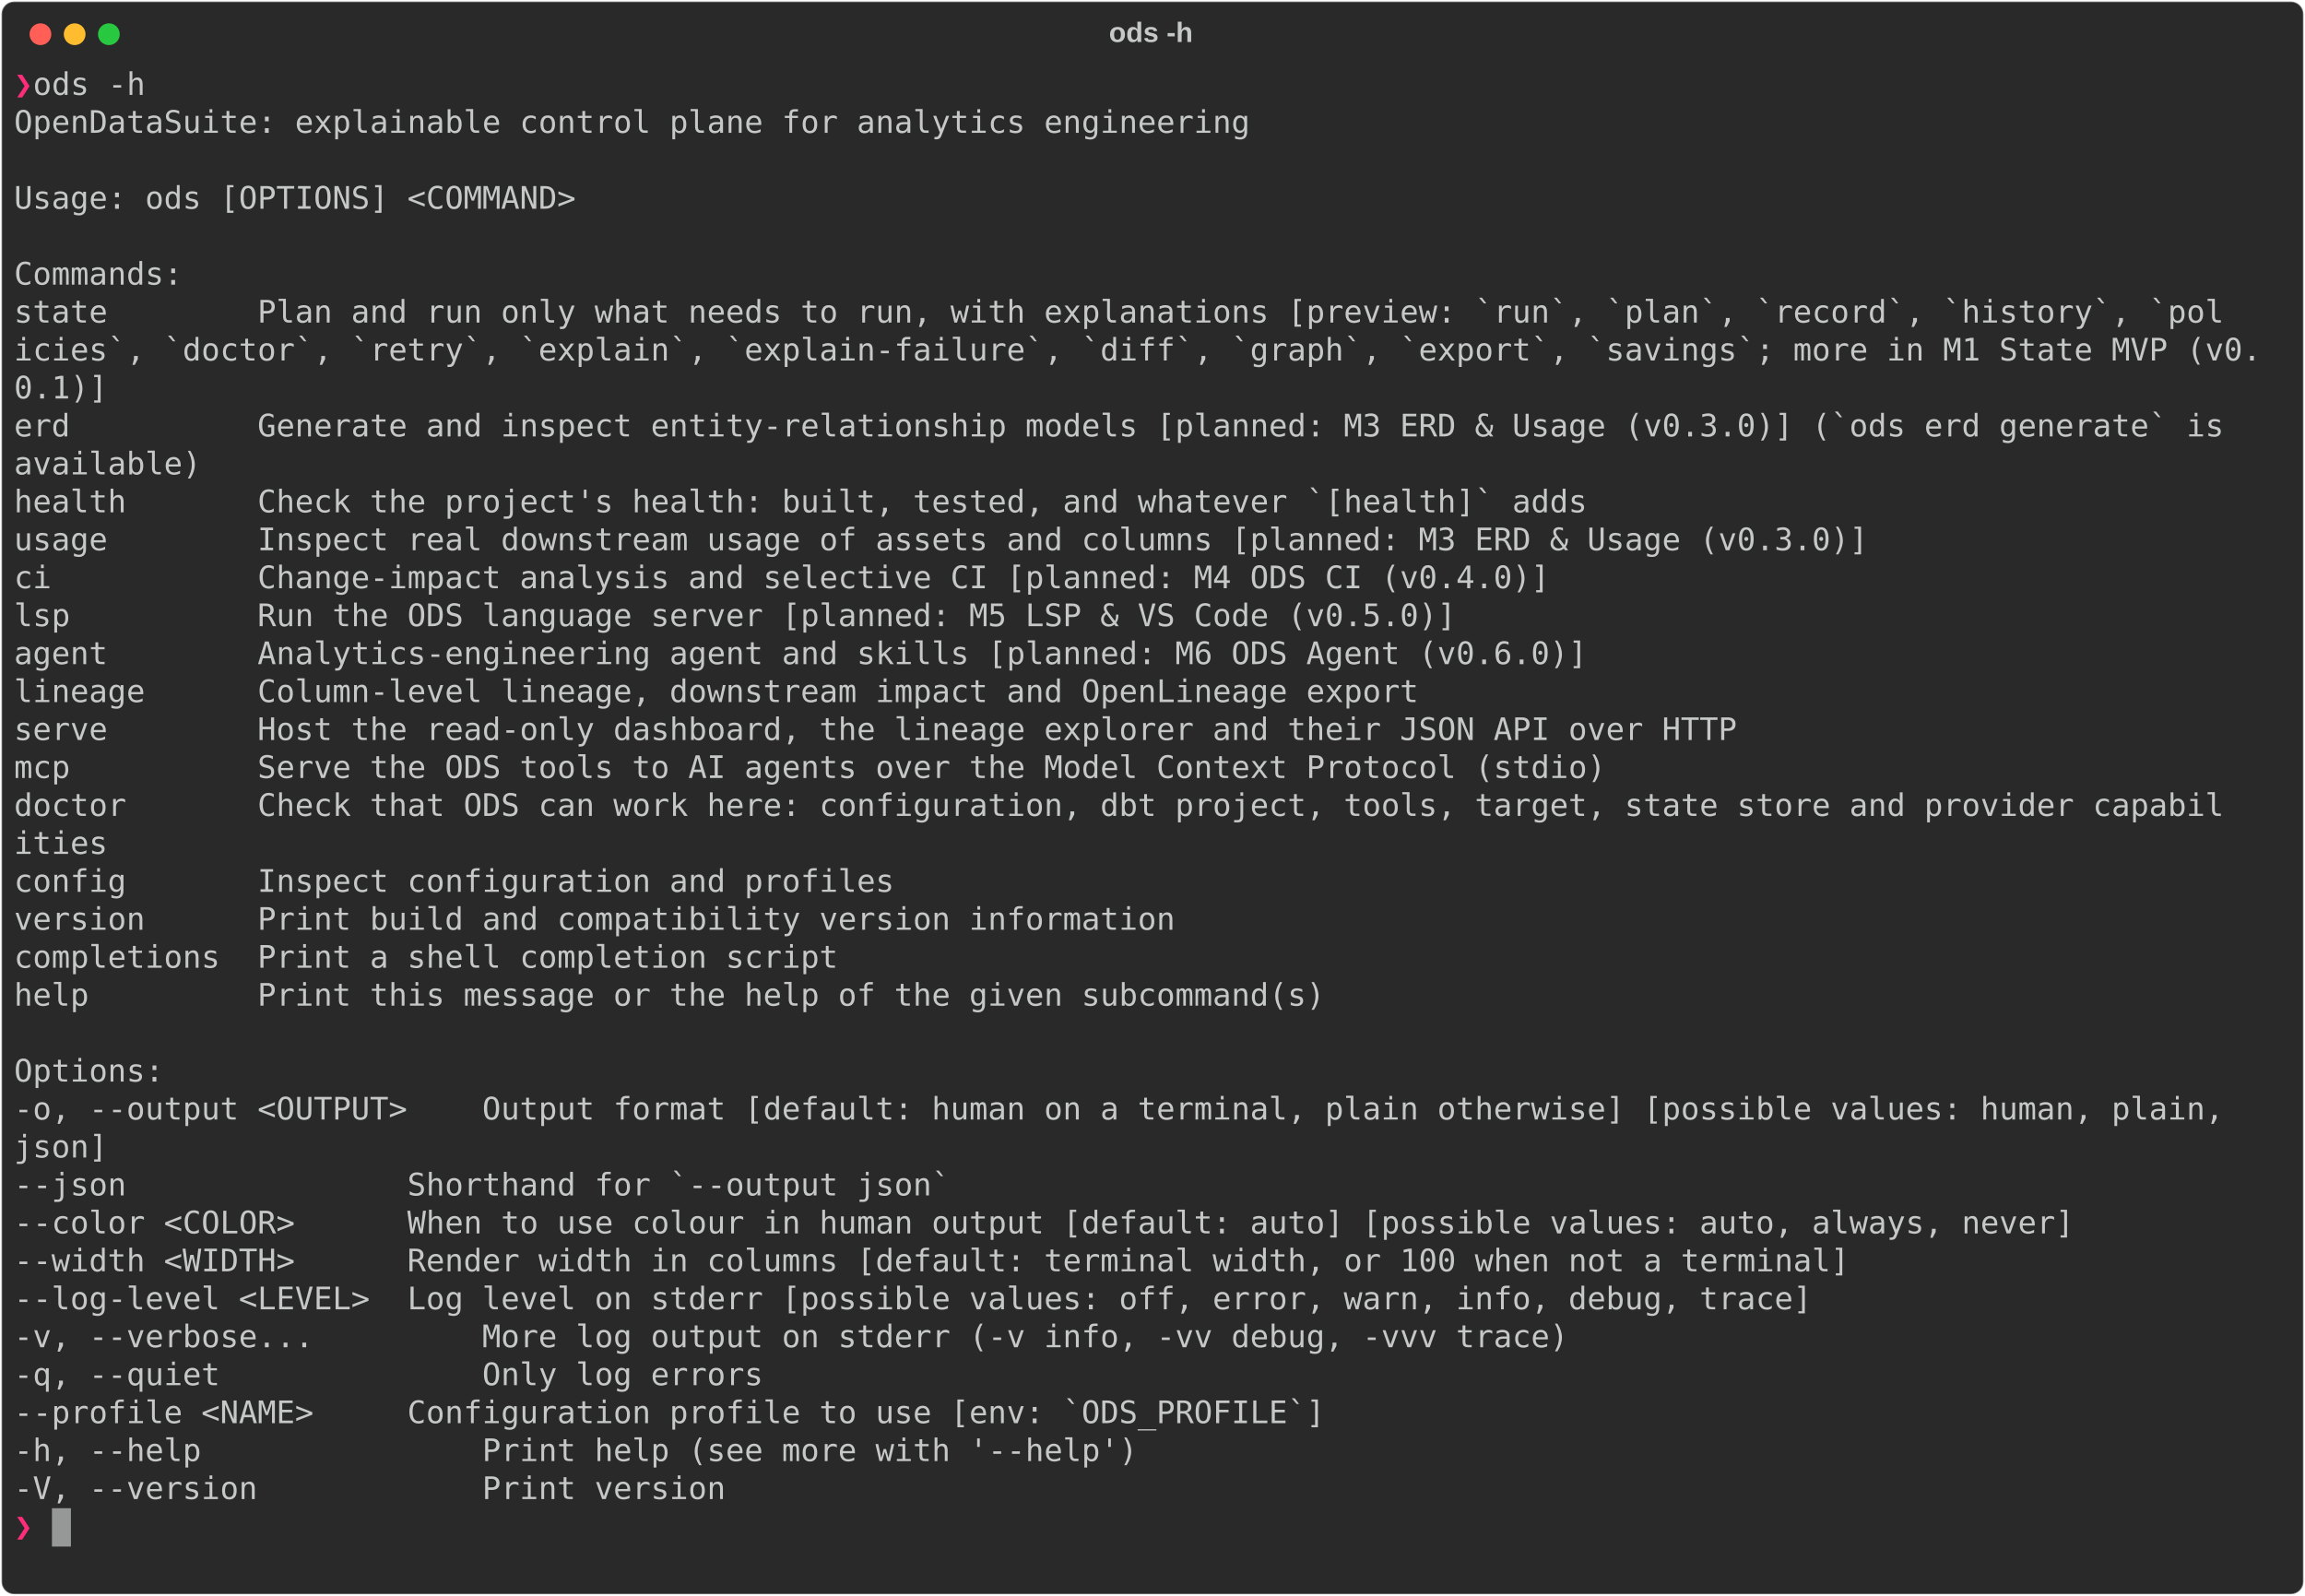
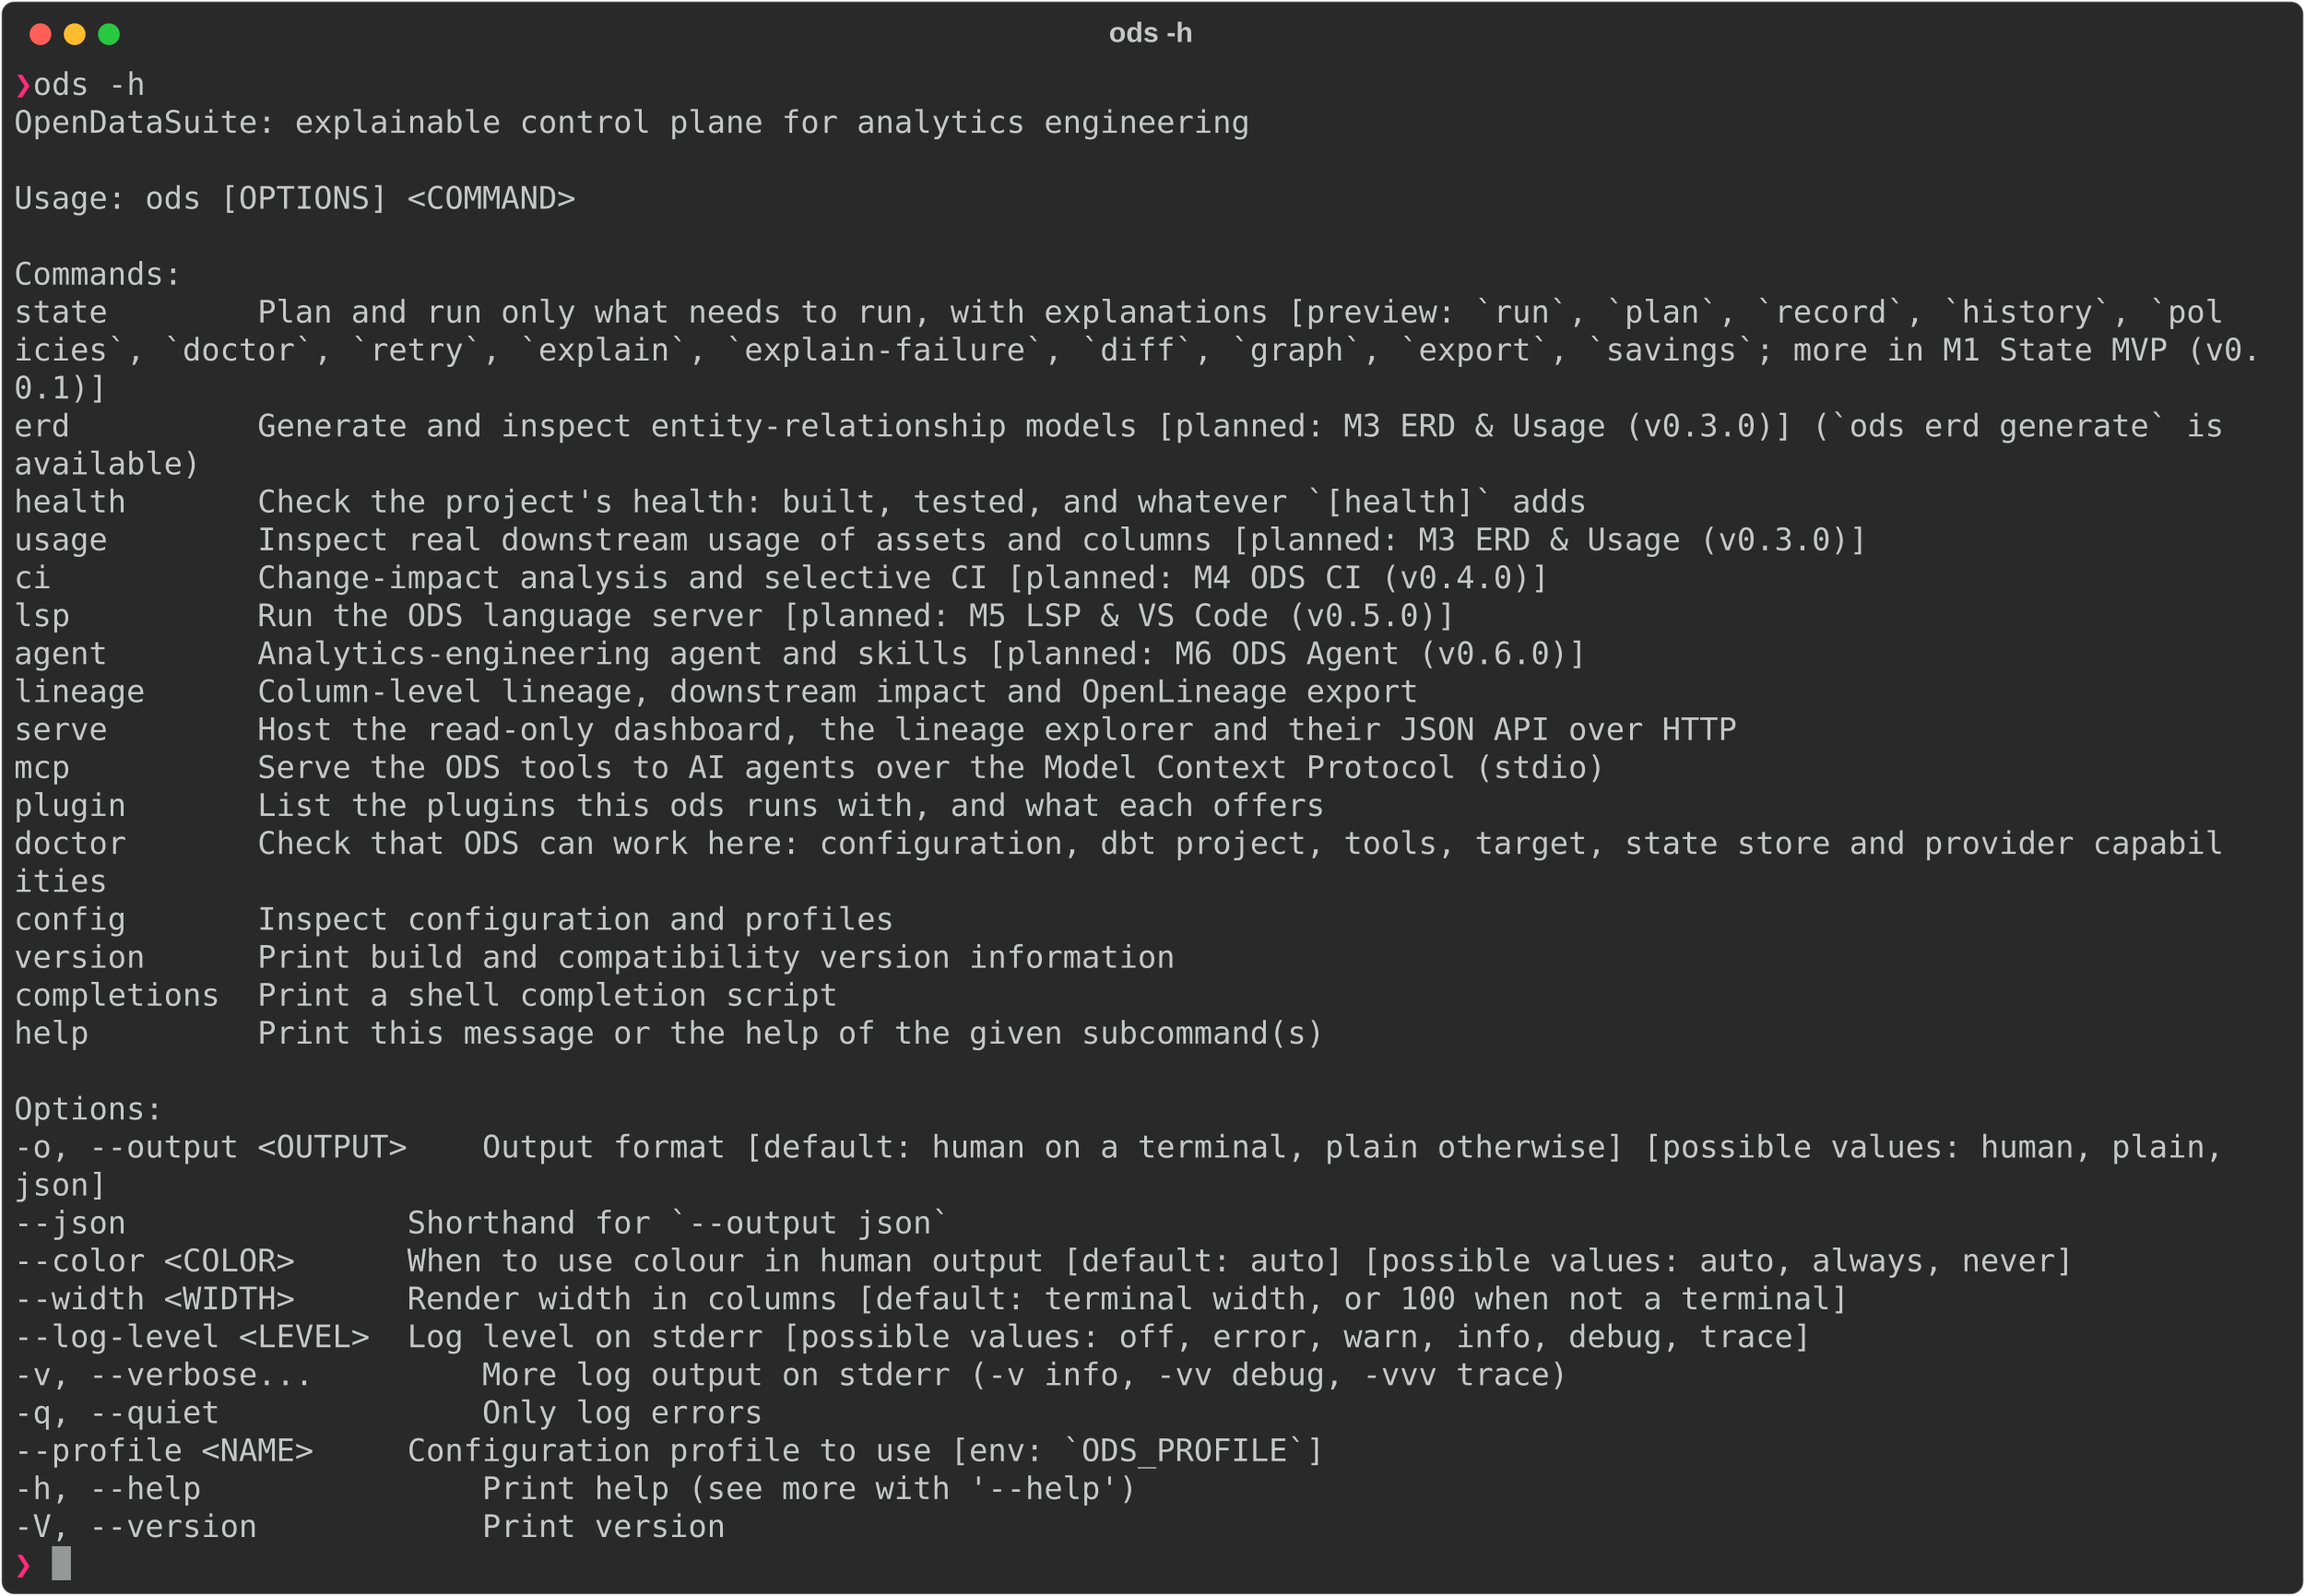
<svg xmlns="http://www.w3.org/2000/svg" class="rich-terminal" viewBox="0 0 1482 1026.0">
  <style>

    @font-face {
        font-family: "Fira Code";
        src: local("FiraCode-Regular"),
                url("https://cdnjs.cloudflare.com/ajax/libs/firacode/6.2.0/woff2/FiraCode-Regular.woff2") format("woff2"),
                url("https://cdnjs.cloudflare.com/ajax/libs/firacode/6.2.0/woff/FiraCode-Regular.woff") format("woff");
        font-style: normal;
        font-weight: 400;
    }
    @font-face {
        font-family: "Fira Code";
        src: local("FiraCode-Bold"),
                url("https://cdnjs.cloudflare.com/ajax/libs/firacode/6.2.0/woff2/FiraCode-Bold.woff2") format("woff2"),
                url("https://cdnjs.cloudflare.com/ajax/libs/firacode/6.2.0/woff/FiraCode-Bold.woff") format("woff");
        font-style: bold;
        font-weight: 700;
    }

    .rich-record-matrix {
        font-family: Fira Code, monospace;
        font-size: 20px;
        line-height: 24.4px;
        font-variant-east-asian: full-width;
    }

    .rich-record-title {
        font-size: 18px;
        font-weight: bold;
        font-family: arial;
    }

    .rich-record-r1 { fill: #ff2c7a;font-weight: bold }
.rich-record-r2 { fill: #c5c8c6 }
    </style>
  <defs>
    <clipPath id="rich-record-clip-terminal">
      <rect x="0" y="0" width="1463.0" height="975.0" />
    </clipPath>
    <clipPath id="rich-record-line-0">
      <rect x="0" y="1.5" width="1464" height="24.65" />
    </clipPath>
    <clipPath id="rich-record-line-1">
      <rect x="0" y="25.9" width="1464" height="24.65" />
    </clipPath>
    <clipPath id="rich-record-line-2">
      <rect x="0" y="50.3" width="1464" height="24.65" />
    </clipPath>
    <clipPath id="rich-record-line-3">
      <rect x="0" y="74.7" width="1464" height="24.65" />
    </clipPath>
    <clipPath id="rich-record-line-4">
      <rect x="0" y="99.1" width="1464" height="24.65" />
    </clipPath>
    <clipPath id="rich-record-line-5">
      <rect x="0" y="123.5" width="1464" height="24.65" />
    </clipPath>
    <clipPath id="rich-record-line-6">
      <rect x="0" y="147.9" width="1464" height="24.65" />
    </clipPath>
    <clipPath id="rich-record-line-7">
      <rect x="0" y="172.3" width="1464" height="24.65" />
    </clipPath>
    <clipPath id="rich-record-line-8">
      <rect x="0" y="196.7" width="1464" height="24.65" />
    </clipPath>
    <clipPath id="rich-record-line-9">
      <rect x="0" y="221.1" width="1464" height="24.65" />
    </clipPath>
    <clipPath id="rich-record-line-10">
      <rect x="0" y="245.5" width="1464" height="24.65" />
    </clipPath>
    <clipPath id="rich-record-line-11">
      <rect x="0" y="269.9" width="1464" height="24.65" />
    </clipPath>
    <clipPath id="rich-record-line-12">
      <rect x="0" y="294.3" width="1464" height="24.65" />
    </clipPath>
    <clipPath id="rich-record-line-13">
      <rect x="0" y="318.7" width="1464" height="24.65" />
    </clipPath>
    <clipPath id="rich-record-line-14">
      <rect x="0" y="343.1" width="1464" height="24.65" />
    </clipPath>
    <clipPath id="rich-record-line-15">
      <rect x="0" y="367.5" width="1464" height="24.65" />
    </clipPath>
    <clipPath id="rich-record-line-16">
      <rect x="0" y="391.9" width="1464" height="24.65" />
    </clipPath>
    <clipPath id="rich-record-line-17">
      <rect x="0" y="416.3" width="1464" height="24.65" />
    </clipPath>
    <clipPath id="rich-record-line-18">
      <rect x="0" y="440.7" width="1464" height="24.65" />
    </clipPath>
    <clipPath id="rich-record-line-19">
      <rect x="0" y="465.1" width="1464" height="24.65" />
    </clipPath>
    <clipPath id="rich-record-line-20">
      <rect x="0" y="489.5" width="1464" height="24.65" />
    </clipPath>
    <clipPath id="rich-record-line-21">
      <rect x="0" y="513.9" width="1464" height="24.65" />
    </clipPath>
    <clipPath id="rich-record-line-22">
      <rect x="0" y="538.3" width="1464" height="24.65" />
    </clipPath>
    <clipPath id="rich-record-line-23">
      <rect x="0" y="562.7" width="1464" height="24.65" />
    </clipPath>
    <clipPath id="rich-record-line-24">
      <rect x="0" y="587.1" width="1464" height="24.65" />
    </clipPath>
    <clipPath id="rich-record-line-25">
      <rect x="0" y="611.5" width="1464" height="24.65" />
    </clipPath>
    <clipPath id="rich-record-line-26">
      <rect x="0" y="635.9" width="1464" height="24.65" />
    </clipPath>
    <clipPath id="rich-record-line-27">
      <rect x="0" y="660.3" width="1464" height="24.65" />
    </clipPath>
    <clipPath id="rich-record-line-28">
      <rect x="0" y="684.7" width="1464" height="24.65" />
    </clipPath>
    <clipPath id="rich-record-line-29">
      <rect x="0" y="709.1" width="1464" height="24.65" />
    </clipPath>
    <clipPath id="rich-record-line-30">
      <rect x="0" y="733.5" width="1464" height="24.65" />
    </clipPath>
    <clipPath id="rich-record-line-31">
      <rect x="0" y="757.9" width="1464" height="24.65" />
    </clipPath>
    <clipPath id="rich-record-line-32">
      <rect x="0" y="782.3" width="1464" height="24.65" />
    </clipPath>
    <clipPath id="rich-record-line-33">
      <rect x="0" y="806.7" width="1464" height="24.65" />
    </clipPath>
    <clipPath id="rich-record-line-34">
      <rect x="0" y="831.1" width="1464" height="24.65" />
    </clipPath>
    <clipPath id="rich-record-line-35">
      <rect x="0" y="855.5" width="1464" height="24.65" />
    </clipPath>
    <clipPath id="rich-record-line-36">
      <rect x="0" y="879.9" width="1464" height="24.65" />
    </clipPath>
    <clipPath id="rich-record-line-37">
      <rect x="0" y="904.3" width="1464" height="24.65" />
    </clipPath>
    <clipPath id="rich-record-line-38">
      <rect x="0" y="928.7" width="1464" height="24.65" />
    </clipPath>
  </defs>
  <rect fill="#292929" stroke="rgba(255,255,255,0.35)" stroke-width="1" x="1" y="1" width="1480" height="1024" rx="8" />
  <text class="rich-record-title" fill="#c5c8c6" text-anchor="middle" x="740" y="27">ods -h</text>
  <g transform="translate(26,22)">
    <circle cx="0" cy="0" r="7" fill="#ff5f57" />
    <circle cx="22" cy="0" r="7" fill="#febc2e" />
    <circle cx="44" cy="0" r="7" fill="#28c840" />
  </g>
  <g transform="translate(9, 41)" clip-path="url(#rich-record-clip-terminal)">
    <g class="rich-record-matrix">
      <text class="rich-record-r1" x="0" y="20" textLength="12.2" clip-path="url(#rich-record-line-0)">❯</text>
      <text class="rich-record-r2" x="12.2" y="20" textLength="1451.8" clip-path="url(#rich-record-line-0)"> ods -h                                                                                                                </text>
      <text class="rich-record-r2" x="1464" y="20" textLength="12.2" clip-path="url(#rich-record-line-0)">
</text>
      <text class="rich-record-r2" x="0" y="44.4" textLength="1464" clip-path="url(#rich-record-line-1)">OpenDataSuite: explainable control plane for analytics engineering                                                      </text>
      <text class="rich-record-r2" x="1464" y="44.4" textLength="12.2" clip-path="url(#rich-record-line-1)">
</text>
      <text class="rich-record-r2" x="1464" y="68.8" textLength="12.2" clip-path="url(#rich-record-line-2)">
</text>
      <text class="rich-record-r2" x="0" y="93.2" textLength="1464" clip-path="url(#rich-record-line-3)">Usage: ods [OPTIONS] &lt;COMMAND&gt;                                                                                          </text>
      <text class="rich-record-r2" x="1464" y="93.2" textLength="12.2" clip-path="url(#rich-record-line-3)">
</text>
      <text class="rich-record-r2" x="1464" y="117.6" textLength="12.2" clip-path="url(#rich-record-line-4)">
</text>
      <text class="rich-record-r2" x="0" y="142" textLength="1464" clip-path="url(#rich-record-line-5)">Commands:                                                                                                               </text>
      <text class="rich-record-r2" x="1464" y="142" textLength="12.2" clip-path="url(#rich-record-line-5)">
</text>
      <text class="rich-record-r2" x="0" y="166.4" textLength="1464" clip-path="url(#rich-record-line-6)">  state        Plan and run only what needs to run, with explanations [preview: `run`, `plan`, `record`, `history`, `pol</text>
      <text class="rich-record-r2" x="1464" y="166.4" textLength="12.2" clip-path="url(#rich-record-line-6)">
</text>
      <text class="rich-record-r2" x="0" y="190.8" textLength="1464" clip-path="url(#rich-record-line-7)">icies`, `doctor`, `retry`, `explain`, `explain-failure`, `diff`, `graph`, `export`, `savings`; more in M1 State MVP (v0.</text>
      <text class="rich-record-r2" x="1464" y="190.8" textLength="12.2" clip-path="url(#rich-record-line-7)">
</text>
      <text class="rich-record-r2" x="0" y="215.2" textLength="1464" clip-path="url(#rich-record-line-8)">0.1)]                                                                                                                   </text>
      <text class="rich-record-r2" x="1464" y="215.2" textLength="12.2" clip-path="url(#rich-record-line-8)">
</text>
      <text class="rich-record-r2" x="0" y="239.6" textLength="1464" clip-path="url(#rich-record-line-9)">  erd          Generate and inspect entity-relationship models [planned: M3 ERD &amp; Usage (v0.3.0)] (`ods erd generate` is</text>
      <text class="rich-record-r2" x="1464" y="239.6" textLength="12.2" clip-path="url(#rich-record-line-9)">
</text>
      <text class="rich-record-r2" x="0" y="264" textLength="1464" clip-path="url(#rich-record-line-10)"> available)                                                                                                             </text>
      <text class="rich-record-r2" x="1464" y="264" textLength="12.2" clip-path="url(#rich-record-line-10)">
</text>
      <text class="rich-record-r2" x="0" y="288.4" textLength="1464" clip-path="url(#rich-record-line-11)">  health       Check the project's health: built, tested, and whatever `[health]` adds                                  </text>
      <text class="rich-record-r2" x="1464" y="288.4" textLength="12.2" clip-path="url(#rich-record-line-11)">
</text>
      <text class="rich-record-r2" x="0" y="312.8" textLength="1464" clip-path="url(#rich-record-line-12)">  usage        Inspect real downstream usage of assets and columns [planned: M3 ERD &amp; Usage (v0.3.0)]                   </text>
      <text class="rich-record-r2" x="1464" y="312.8" textLength="12.2" clip-path="url(#rich-record-line-12)">
</text>
      <text class="rich-record-r2" x="0" y="337.2" textLength="1464" clip-path="url(#rich-record-line-13)">  ci           Change-impact analysis and selective CI [planned: M4 ODS CI (v0.4.0)]                                    </text>
      <text class="rich-record-r2" x="1464" y="337.2" textLength="12.2" clip-path="url(#rich-record-line-13)">
</text>
      <text class="rich-record-r2" x="0" y="361.6" textLength="1464" clip-path="url(#rich-record-line-14)">  lsp          Run the ODS language server [planned: M5 LSP &amp; VS Code (v0.5.0)]                                         </text>
      <text class="rich-record-r2" x="1464" y="361.6" textLength="12.2" clip-path="url(#rich-record-line-14)">
</text>
      <text class="rich-record-r2" x="0" y="386" textLength="1464" clip-path="url(#rich-record-line-15)">  agent        Analytics-engineering agent and skills [planned: M6 ODS Agent (v0.6.0)]                                  </text>
      <text class="rich-record-r2" x="1464" y="386" textLength="12.2" clip-path="url(#rich-record-line-15)">
</text>
      <text class="rich-record-r2" x="0" y="410.4" textLength="1464" clip-path="url(#rich-record-line-16)">  lineage      Column-level lineage, downstream impact and OpenLineage export                                           </text>
      <text class="rich-record-r2" x="1464" y="410.4" textLength="12.2" clip-path="url(#rich-record-line-16)">
</text>
      <text class="rich-record-r2" x="0" y="434.8" textLength="1464" clip-path="url(#rich-record-line-17)">  serve        Host the read-only dashboard, the lineage explorer and their JSON API over HTTP                          </text>
      <text class="rich-record-r2" x="1464" y="434.8" textLength="12.2" clip-path="url(#rich-record-line-17)">
</text>
      <text class="rich-record-r2" x="0" y="459.2" textLength="1464" clip-path="url(#rich-record-line-18)">  mcp          Serve the ODS tools to AI agents over the Model Context Protocol (stdio)                                 </text>
      <text class="rich-record-r2" x="1464" y="459.2" textLength="12.2" clip-path="url(#rich-record-line-18)">
</text>
-       <text class="rich-record-r2" x="0" y="483.6" textLength="1464" clip-path="url(#rich-record-line-19)">  doctor       Check that ODS can work here: configuration, dbt project, tools, target, state store and provider capabil</text>
+       <text class="rich-record-r2" x="0" y="483.6" textLength="1464" clip-path="url(#rich-record-line-19)">  plugin       List the plugins this ods runs with, and what each offers                                                </text>
      <text class="rich-record-r2" x="1464" y="483.6" textLength="12.2" clip-path="url(#rich-record-line-19)">
</text>
-       <text class="rich-record-r2" x="0" y="508" textLength="1464" clip-path="url(#rich-record-line-20)">ities                                                                                                                   </text>
+       <text class="rich-record-r2" x="0" y="508" textLength="1464" clip-path="url(#rich-record-line-20)">  doctor       Check that ODS can work here: configuration, dbt project, tools, target, state store and provider capabil</text>
      <text class="rich-record-r2" x="1464" y="508" textLength="12.2" clip-path="url(#rich-record-line-20)">
</text>
-       <text class="rich-record-r2" x="0" y="532.4" textLength="1464" clip-path="url(#rich-record-line-21)">  config       Inspect configuration and profiles                                                                       </text>
+       <text class="rich-record-r2" x="0" y="532.4" textLength="1464" clip-path="url(#rich-record-line-21)">ities                                                                                                                   </text>
      <text class="rich-record-r2" x="1464" y="532.4" textLength="12.2" clip-path="url(#rich-record-line-21)">
</text>
-       <text class="rich-record-r2" x="0" y="556.8" textLength="1464" clip-path="url(#rich-record-line-22)">  version      Print build and compatibility version information                                                        </text>
+       <text class="rich-record-r2" x="0" y="556.8" textLength="1464" clip-path="url(#rich-record-line-22)">  config       Inspect configuration and profiles                                                                       </text>
      <text class="rich-record-r2" x="1464" y="556.8" textLength="12.2" clip-path="url(#rich-record-line-22)">
</text>
-       <text class="rich-record-r2" x="0" y="581.2" textLength="1464" clip-path="url(#rich-record-line-23)">  completions  Print a shell completion script                                                                          </text>
+       <text class="rich-record-r2" x="0" y="581.2" textLength="1464" clip-path="url(#rich-record-line-23)">  version      Print build and compatibility version information                                                        </text>
      <text class="rich-record-r2" x="1464" y="581.2" textLength="12.2" clip-path="url(#rich-record-line-23)">
</text>
-       <text class="rich-record-r2" x="0" y="605.6" textLength="1464" clip-path="url(#rich-record-line-24)">  help         Print this message or the help of the given subcommand(s)                                                </text>
+       <text class="rich-record-r2" x="0" y="605.6" textLength="1464" clip-path="url(#rich-record-line-24)">  completions  Print a shell completion script                                                                          </text>
      <text class="rich-record-r2" x="1464" y="605.6" textLength="12.2" clip-path="url(#rich-record-line-24)">
</text>
+       <text class="rich-record-r2" x="0" y="630" textLength="1464" clip-path="url(#rich-record-line-25)">  help         Print this message or the help of the given subcommand(s)                                                </text>
      <text class="rich-record-r2" x="1464" y="630" textLength="12.2" clip-path="url(#rich-record-line-25)">
</text>
-       <text class="rich-record-r2" x="0" y="654.4" textLength="1464" clip-path="url(#rich-record-line-26)">Options:                                                                                                                </text>
      <text class="rich-record-r2" x="1464" y="654.4" textLength="12.2" clip-path="url(#rich-record-line-26)">
</text>
-       <text class="rich-record-r2" x="0" y="678.8" textLength="1464" clip-path="url(#rich-record-line-27)">  -o, --output &lt;OUTPUT&gt;    Output format [default: human on a terminal, plain otherwise] [possible values: human, plain,</text>
+       <text class="rich-record-r2" x="0" y="678.8" textLength="1464" clip-path="url(#rich-record-line-27)">Options:                                                                                                                </text>
      <text class="rich-record-r2" x="1464" y="678.8" textLength="12.2" clip-path="url(#rich-record-line-27)">
</text>
-       <text class="rich-record-r2" x="0" y="703.2" textLength="1464" clip-path="url(#rich-record-line-28)"> json]                                                                                                                  </text>
+       <text class="rich-record-r2" x="0" y="703.2" textLength="1464" clip-path="url(#rich-record-line-28)">  -o, --output &lt;OUTPUT&gt;    Output format [default: human on a terminal, plain otherwise] [possible values: human, plain,</text>
      <text class="rich-record-r2" x="1464" y="703.2" textLength="12.2" clip-path="url(#rich-record-line-28)">
</text>
-       <text class="rich-record-r2" x="0" y="727.6" textLength="1464" clip-path="url(#rich-record-line-29)">      --json               Shorthand for `--output json`                                                                </text>
+       <text class="rich-record-r2" x="0" y="727.6" textLength="1464" clip-path="url(#rich-record-line-29)"> json]                                                                                                                  </text>
      <text class="rich-record-r2" x="1464" y="727.6" textLength="12.2" clip-path="url(#rich-record-line-29)">
</text>
-       <text class="rich-record-r2" x="0" y="752" textLength="1464" clip-path="url(#rich-record-line-30)">      --color &lt;COLOR&gt;      When to use colour in human output [default: auto] [possible values: auto, always, never]    </text>
+       <text class="rich-record-r2" x="0" y="752" textLength="1464" clip-path="url(#rich-record-line-30)">      --json               Shorthand for `--output json`                                                                </text>
      <text class="rich-record-r2" x="1464" y="752" textLength="12.2" clip-path="url(#rich-record-line-30)">
</text>
-       <text class="rich-record-r2" x="0" y="776.4" textLength="1464" clip-path="url(#rich-record-line-31)">      --width &lt;WIDTH&gt;      Render width in columns [default: terminal width, or 100 when not a terminal]                </text>
+       <text class="rich-record-r2" x="0" y="776.4" textLength="1464" clip-path="url(#rich-record-line-31)">      --color &lt;COLOR&gt;      When to use colour in human output [default: auto] [possible values: auto, always, never]    </text>
      <text class="rich-record-r2" x="1464" y="776.4" textLength="12.2" clip-path="url(#rich-record-line-31)">
</text>
-       <text class="rich-record-r2" x="0" y="800.8" textLength="1464" clip-path="url(#rich-record-line-32)">      --log-level &lt;LEVEL&gt;  Log level on stderr [possible values: off, error, warn, info, debug, trace]                  </text>
+       <text class="rich-record-r2" x="0" y="800.8" textLength="1464" clip-path="url(#rich-record-line-32)">      --width &lt;WIDTH&gt;      Render width in columns [default: terminal width, or 100 when not a terminal]                </text>
      <text class="rich-record-r2" x="1464" y="800.8" textLength="12.2" clip-path="url(#rich-record-line-32)">
</text>
-       <text class="rich-record-r2" x="0" y="825.2" textLength="1464" clip-path="url(#rich-record-line-33)">  -v, --verbose...         More log output on stderr (-v info, -vv debug, -vvv trace)                                   </text>
+       <text class="rich-record-r2" x="0" y="825.2" textLength="1464" clip-path="url(#rich-record-line-33)">      --log-level &lt;LEVEL&gt;  Log level on stderr [possible values: off, error, warn, info, debug, trace]                  </text>
      <text class="rich-record-r2" x="1464" y="825.2" textLength="12.2" clip-path="url(#rich-record-line-33)">
</text>
-       <text class="rich-record-r2" x="0" y="849.6" textLength="1464" clip-path="url(#rich-record-line-34)">  -q, --quiet              Only log errors                                                                              </text>
+       <text class="rich-record-r2" x="0" y="849.6" textLength="1464" clip-path="url(#rich-record-line-34)">  -v, --verbose...         More log output on stderr (-v info, -vv debug, -vvv trace)                                   </text>
      <text class="rich-record-r2" x="1464" y="849.6" textLength="12.2" clip-path="url(#rich-record-line-34)">
</text>
-       <text class="rich-record-r2" x="0" y="874" textLength="1464" clip-path="url(#rich-record-line-35)">      --profile &lt;NAME&gt;     Configuration profile to use [env: `ODS_PROFILE`]                                            </text>
+       <text class="rich-record-r2" x="0" y="874" textLength="1464" clip-path="url(#rich-record-line-35)">  -q, --quiet              Only log errors                                                                              </text>
      <text class="rich-record-r2" x="1464" y="874" textLength="12.2" clip-path="url(#rich-record-line-35)">
</text>
-       <text class="rich-record-r2" x="0" y="898.4" textLength="1464" clip-path="url(#rich-record-line-36)">  -h, --help               Print help (see more with '--help')                                                          </text>
+       <text class="rich-record-r2" x="0" y="898.4" textLength="1464" clip-path="url(#rich-record-line-36)">      --profile &lt;NAME&gt;     Configuration profile to use [env: `ODS_PROFILE`]                                            </text>
      <text class="rich-record-r2" x="1464" y="898.4" textLength="12.2" clip-path="url(#rich-record-line-36)">
</text>
-       <text class="rich-record-r2" x="0" y="922.8" textLength="1464" clip-path="url(#rich-record-line-37)">  -V, --version            Print version                                                                                </text>
+       <text class="rich-record-r2" x="0" y="922.8" textLength="1464" clip-path="url(#rich-record-line-37)">  -h, --help               Print help (see more with '--help')                                                          </text>
      <text class="rich-record-r2" x="1464" y="922.8" textLength="12.2" clip-path="url(#rich-record-line-37)">
</text>
-       <text class="rich-record-r1" x="0" y="947.2" textLength="12.2" clip-path="url(#rich-record-line-38)">❯</text>
+       <text class="rich-record-r2" x="0" y="947.2" textLength="1464" clip-path="url(#rich-record-line-38)">  -V, --version            Print version                                                                                </text>
      <text class="rich-record-r2" x="1464" y="947.2" textLength="12.2" clip-path="url(#rich-record-line-38)">
</text>
-       <rect x="24.4" y="928.7" width="12.2" height="24.65" fill="#c5c8c6" opacity="0.7" />
+       <text class="rich-record-r1" x="0" y="971.6" textLength="12.2" clip-path="url(#rich-record-line-39)">❯</text>
+       <rect x="24.4" y="953.1" width="12.2" height="24.65" fill="#c5c8c6" opacity="0.7" />
    </g>
  </g>
</svg>
